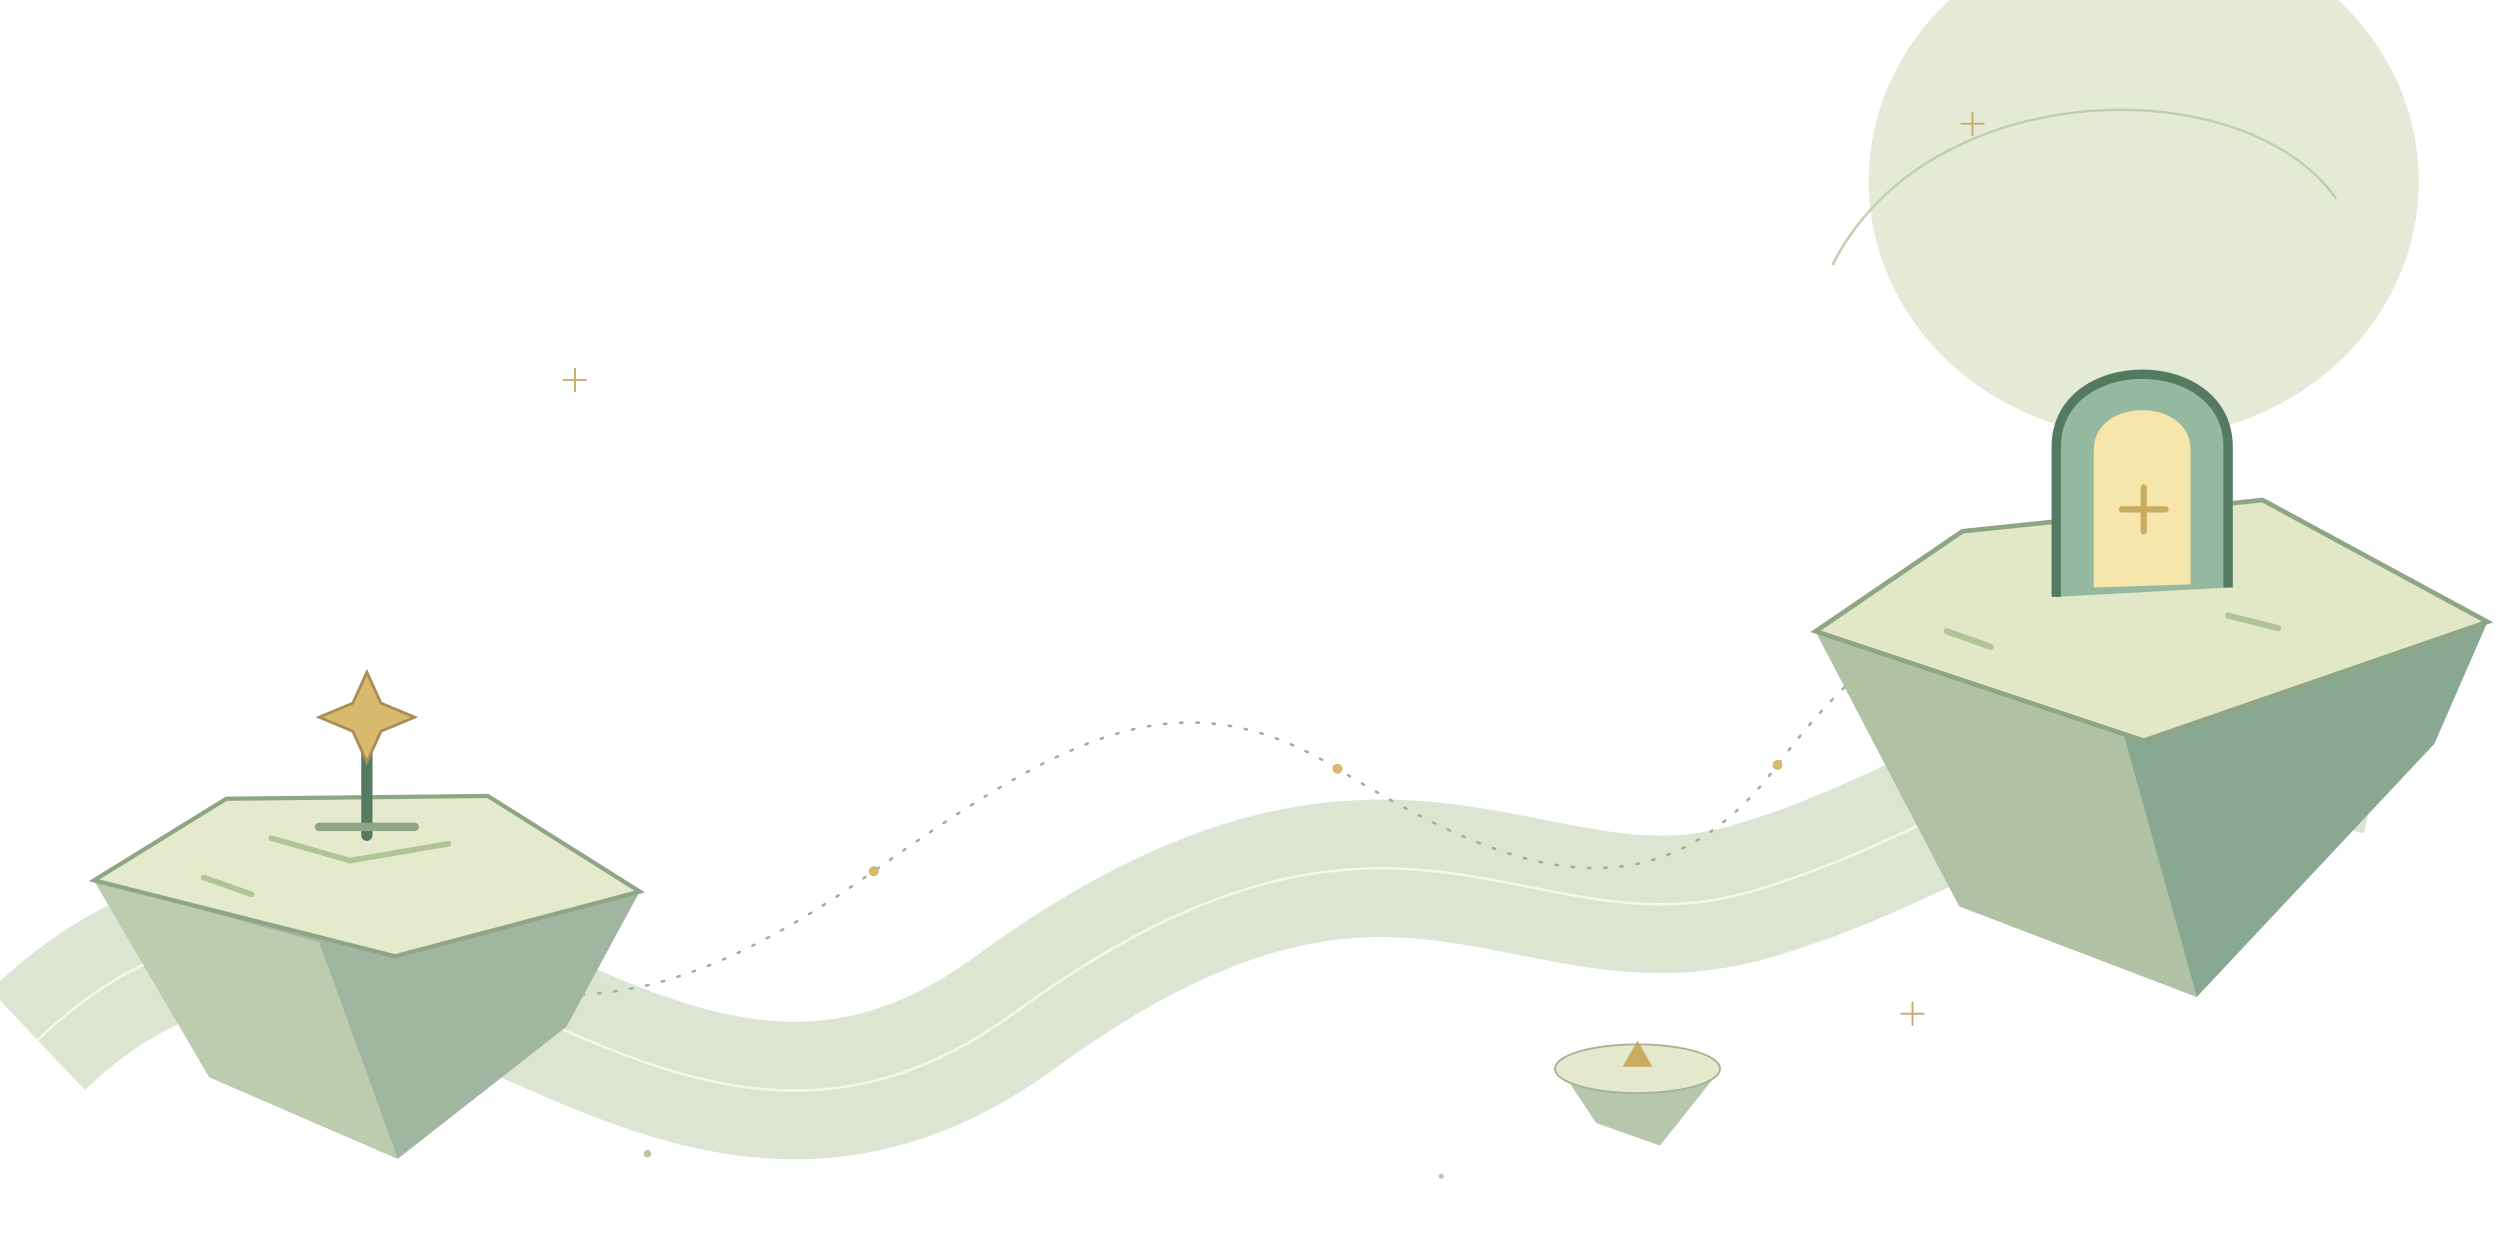
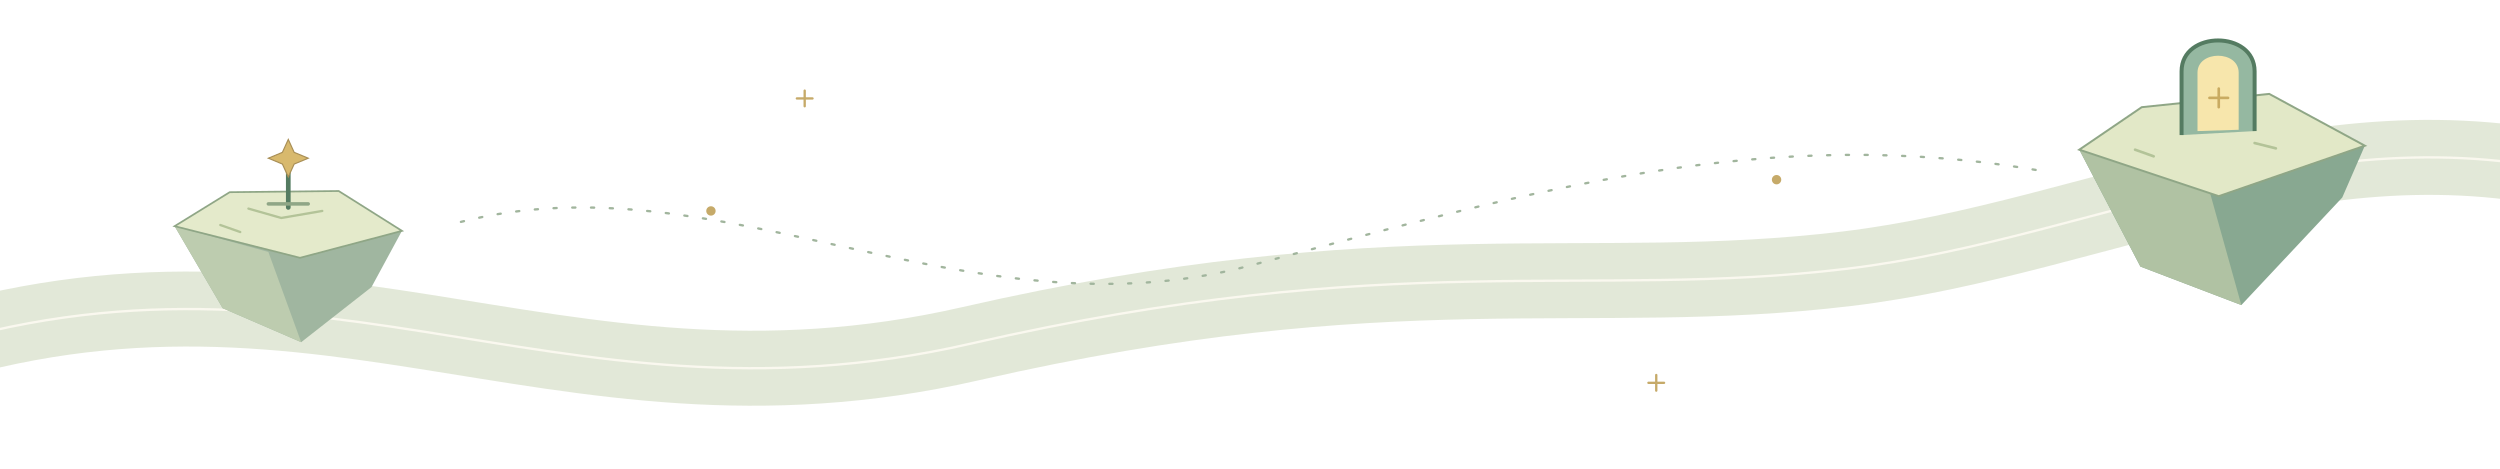
- <svg xmlns="http://www.w3.org/2000/svg" viewBox="-200 0 2000 1000" fill="none">
-   <ellipse cx="1515" cy="145" rx="220" ry="205" fill="#e4ead6" />
-   <path d="M1266 212c76-152 329-158 403-53" stroke="#c0d0ae" stroke-width="2" />
-   <path d="M-170 832C106 570 308 1032 612 810S1020 764 1198 714s248-158 505-101" stroke="#dce5d2" stroke-width="110" />
-   <path d="M-170 832C106 570 308 1032 612 810S1020 764 1198 714s248-158 505-101" stroke="#f8f6eb" stroke-width="2" />
-   <path d="M20 647C183 870 349 803 499 697s244-160 371-82 251 132 352-3 198-171 342-92" stroke="#98b19a" stroke-width="2" stroke-linecap="round" stroke-dasharray="2 11" />
-   <g transform="translate(80 630) scale(2.25)">
+ <svg xmlns="http://www.w3.org/2000/svg" viewBox="0 0 1600 300" fill="none">
+   <path d="M-80 234C195 133 350 282 621 220s395-28 561-48 310-108 493-54" stroke="#e2e8d8" stroke-width="48" />
+   <path d="M-80 234C195 133 350 282 621 220s395-28 561-48 310-108 493-54" stroke="#faf8ef" stroke-width="1.5" />
+   <path d="M295 142C460 100 619 218 800 170s332-92 510-60" stroke="#a1b59d" stroke-width="1.5" stroke-linecap="round" stroke-dasharray="2 10" />
+   <g transform="translate(180 120) scale(.75)">
    <path d="m-91 33 41 70 67 29 60-47 26-48Z" fill="#a0b6a0" />
    <path d="m-91 33 80 22 28 77-67-29Z" fill="#bdccaf" />
    <path d="m-91 33 47-29 93-1 54 34-87 23Z" fill="#e4eacb" stroke="#8fa686" stroke-width="1.5" />
    <path d="m-28 18 28 8 35-6M-52 32l17 6" stroke="#b3c398" stroke-width="2" stroke-linecap="round" />
    <path d="M6 17v-31" stroke="#547b61" stroke-width="4" stroke-linecap="round" />
    <path d="m6-41 5 11 12 5-12 5-5 11-5-11-12-5 12-5Z" fill="#d8b96d" stroke="#a88e55" />
    <path d="M-11 14h34" stroke="#8fa686" stroke-width="3" stroke-linecap="round" />
  </g>
-   <g transform="translate(1515 435) scale(2.5)">
+   <g transform="translate(1420 72) scale(.85)">
    <path d="m-105 28 46 88 76 29 76-81 17-39Z" fill="#88a891" />
    <path d="m-105 28 98 31 24 86-76-29Z" fill="#b0c2a3" />
    <path d="m-105 28 47-32 96-10 72 39-110 38Z" fill="#e2e8c7" stroke="#8fa686" stroke-width="1.5" />
    <path d="M-28 17v-48c0-31 55-31 55 0v45" fill="#95b8a1" stroke="#547b61" stroke-width="3" />
    <path d="M-16 14v-44c0-17 31-17 31 0v43" fill="#f7e6ac" />
    <path d="M0-18v14m-7-7H7" stroke="#c9ab61" stroke-width="2" stroke-linecap="round" />
    <path d="m-63 28 14 5m76-10 16 4" stroke="#b3c398" stroke-width="2" stroke-linecap="round" />
  </g>
-   <g transform="translate(1110 843) scale(1.5)">
-     <path d="m-42 7 20 30 34 12 31-39Z" fill="#b7c7ad" />
-     <ellipse cy="8" rx="44" ry="13" fill="#e4e9cd" stroke="#a1b593" />
-     <path d="m-8 7 8-14 8 14Z" fill="#c9ab61" />
+   <g fill="#c6aa69">
+     <circle cx="455" cy="135" r="3" />
+     <circle cx="1137" cy="115" r="3" />
  </g>
  <g stroke="#c6aa69" stroke-width="1.5" stroke-linecap="round">
-     <path d="M260 295v18m-9-9h18M1378 90v18m-9-9h18M1330 802v18m-9-9h18" />
+     <path d="M515 58v10m-5-5h10M1060 240v10m-5-5h10" />
  </g>
-   <g fill="#d8b96d">
-     <circle cx="499" cy="697" r="4" />
-     <circle cx="870" cy="615" r="4" />
-     <circle cx="1222" cy="612" r="4" />
-   </g>
-   <circle cx="318" cy="923" r="3" fill="#b6c6a6" />
-   <circle cx="953" cy="941" r="2" fill="#b6c6a6" />
</svg>
